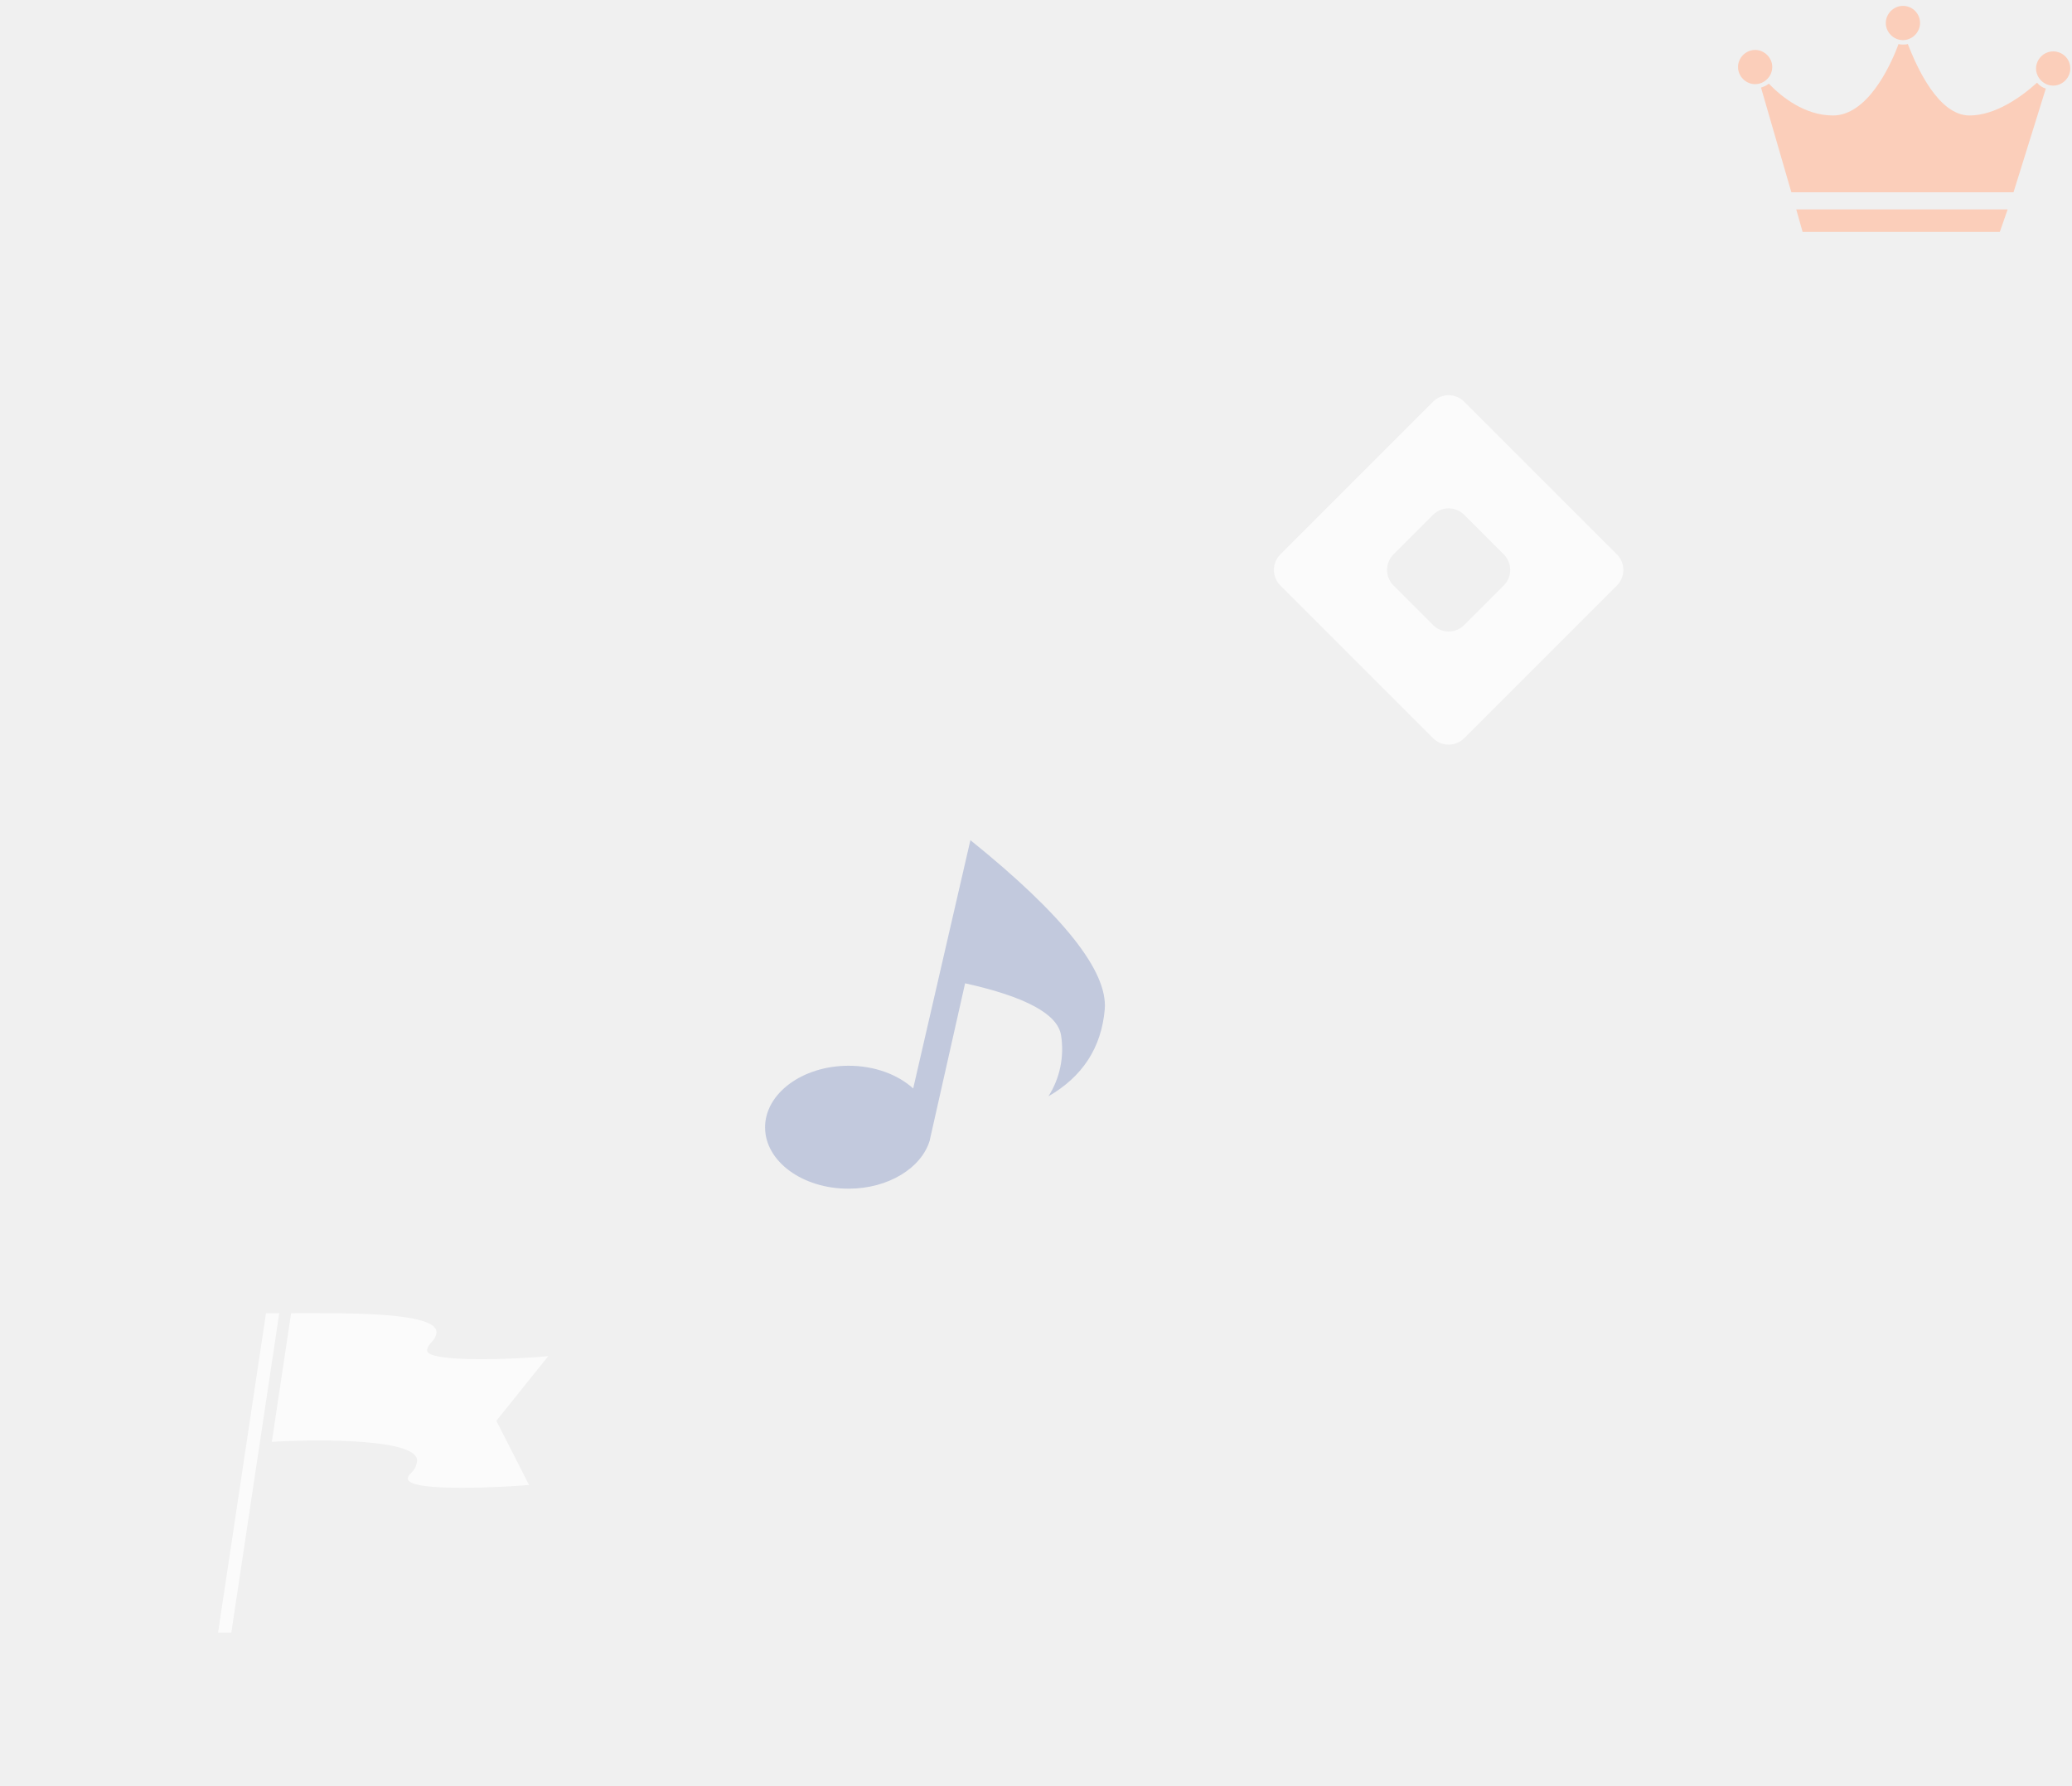
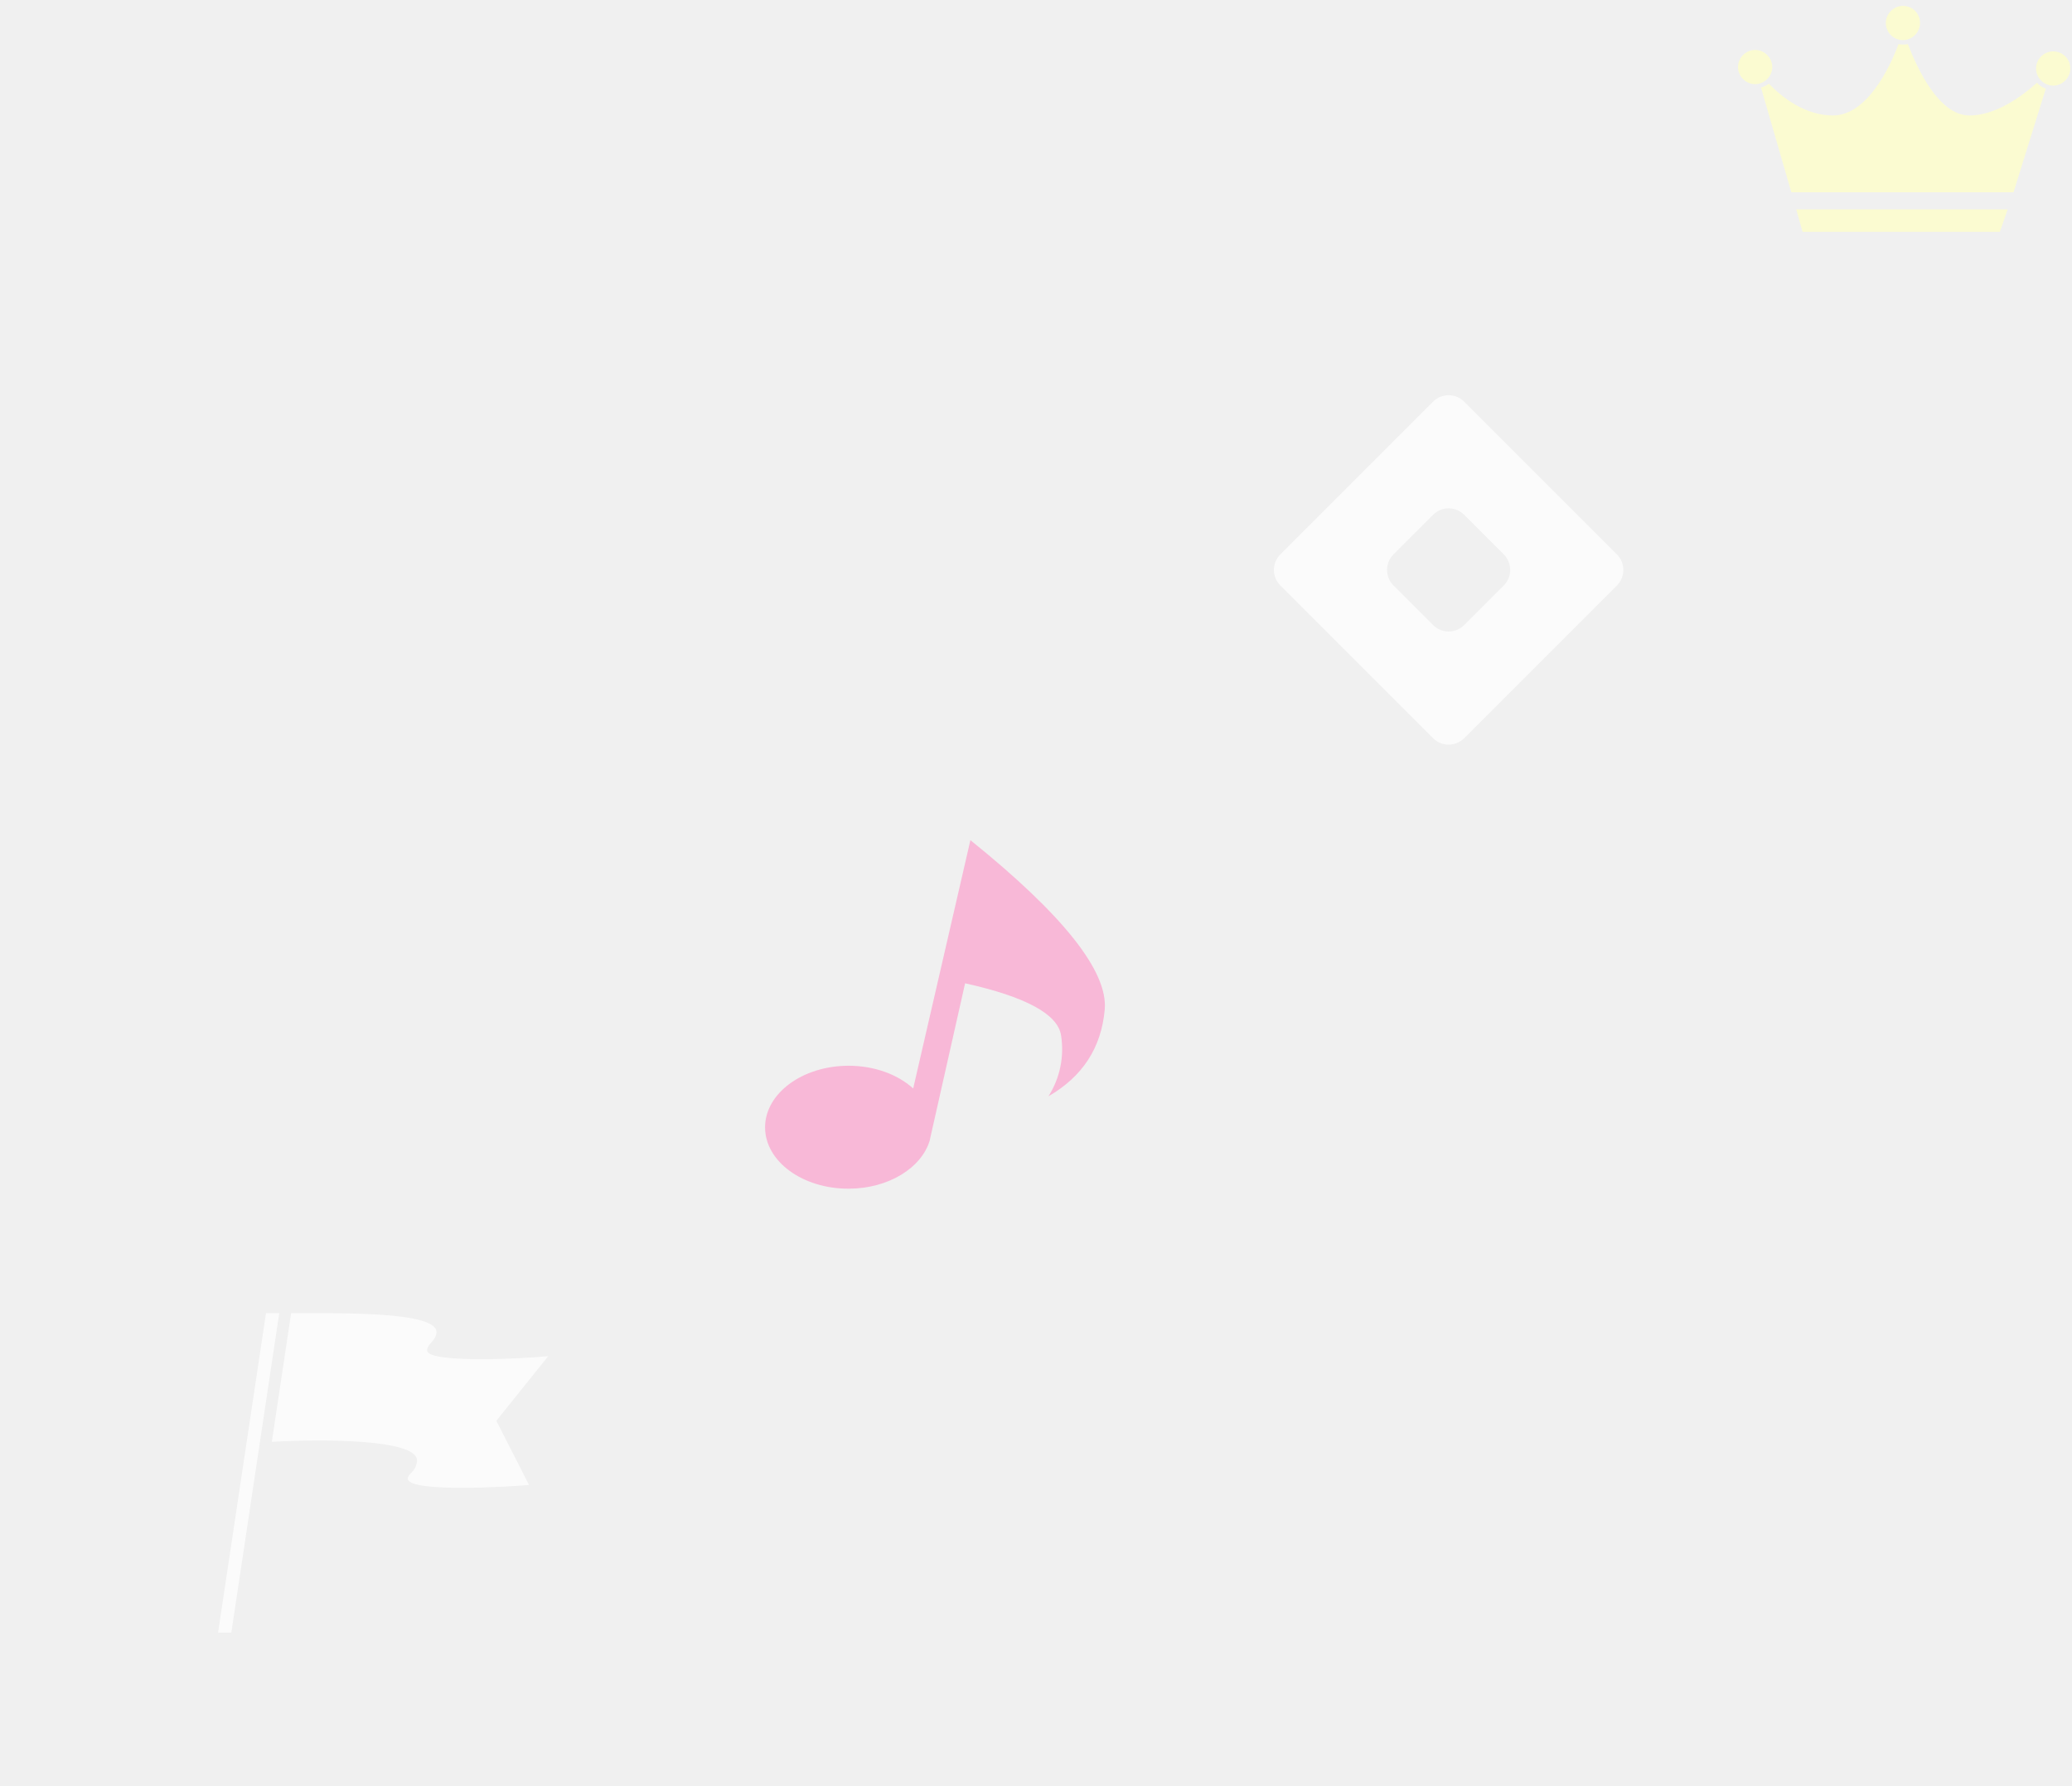
<svg xmlns="http://www.w3.org/2000/svg" id="svg268" version="1.1" fill="none" viewBox="0 0 471 406" height="406" width="471">
  <defs id="defs272" />
  <g id="pattern4">
    <g id="g288">
      <path d="m 60.465,298.525 h 3.01 l -10.891,72.606 h -3.01 z" fill="#ffffff" fill-opacity="0.75" id="path258" />
      <path d="m 99.196,303.062 c 0.741,-4.937 -21.181,-4.541 -33.016,-4.541 l -4.388,29.246 c 11.322,-0.661 33.771,-0.684 32.992,4.496 -0.386,2.572 -1.877,2.475 -2.068,3.76 -0.516,3.441 24.072,1.894 27.539,1.536 l -7.431,-14.575 11.79,-14.694 c -5.93,0.618 -27.991,1.68 -27.527,-1.406 0.246,-1.647 1.818,-1.881 2.109,-3.822 z" fill="#ffffff" fill-opacity="0.75" id="path260" />
-       <path d="m 220.589,190.986 -13.006,56.449 c -3.479,-3.166 -8.803,-5.182 -14.767,-5.165 -10.462,0.042 -18.927,6.323 -18.902,14.041 0.025,7.717 8.533,13.94 18.995,13.906 9.064,0 16.611,-4.744 18.456,-11.017 v -0.059 c 0.084,-0.311 0.143,-0.622 0.21,-0.941 l 7.809,-34.673 c 13.73,3.057 20.997,6.975 21.8,11.756 0.791,4.836 -0.225,9.793 -2.856,13.932 7.761,-4.479 12.026,-11.048 12.796,-19.709 0.769,-8.661 -9.409,-21.501 -30.535,-38.52 z" fill="#b3bcd7" fill-opacity="0.75" id="path262" />
-       <path d="m 470.614,15.574 c 0,2.113 -1.781,3.892 -3.894,3.892 -2.113,0 -3.893,-1.78 -3.893,-3.892 0,-2.112 1.78,-3.892 3.893,-3.892 2.114,0 3.894,1.668 3.894,3.892 z m -71.642,-4.226 c -2.113,0 -3.893,1.78 -3.893,3.892 0,2.113 1.78,3.892 3.893,3.892 2.113,0 3.893,-1.78 3.893,-3.892 10e-4,-2.113 -1.779,-3.892 -3.893,-3.892 z M 432.567,1.339 c -2.113,0 -3.893,1.78 -3.893,3.892 0,2.113 1.78,3.892 3.893,3.892 2.113,0 3.893,-1.78 3.893,-3.892 0,-2.114 -1.668,-3.892 -3.893,-3.892 z m -24.251,46.265 1.447,5.116 h 44.83 l 1.78,-5.116 z m 54.732,-28.805 c -3.561,3.225 -9.456,7.451 -15.352,7.451 -7.009,0 -11.903,-10.788 -14.017,-16.238 -0.334,0.111 -0.779,0.111 -1.112,0.111 -0.334,0 -0.667,0 -1.001,-0.111 -2.002,5.45 -7.23,16.238 -14.907,16.238 -6.34,0 -11.57,-4.115 -14.573,-7.229 -0.556,0.445 -1.112,0.667 -1.78,0.89 l 6.898,23.798 h 50.502 l 7.343,-23.578 c -0.779,-0.223 -1.446,-0.668 -2.002,-1.335 z" fill="#ffc3a8" fill-opacity="0.75" id="path264" />
+       <path d="m 220.589,190.986 -13.006,56.449 c -3.479,-3.166 -8.803,-5.182 -14.767,-5.165 -10.462,0.042 -18.927,6.323 -18.902,14.041 0.025,7.717 8.533,13.94 18.995,13.906 9.064,0 16.611,-4.744 18.456,-11.017 v -0.059 c 0.084,-0.311 0.143,-0.622 0.21,-0.941 l 7.809,-34.673 c 13.73,3.057 20.997,6.975 21.8,11.756 0.791,4.836 -0.225,9.793 -2.856,13.932 7.761,-4.479 12.026,-11.048 12.796,-19.709 0.769,-8.661 -9.409,-21.501 -30.535,-38.52 z" fill="#fba6cf" fill-opacity="0.75" id="path262" />
+       <path d="m 470.614,15.574 c 0,2.113 -1.781,3.892 -3.894,3.892 -2.113,0 -3.893,-1.78 -3.893,-3.892 0,-2.112 1.78,-3.892 3.893,-3.892 2.114,0 3.894,1.668 3.894,3.892 z m -71.642,-4.226 c -2.113,0 -3.893,1.78 -3.893,3.892 0,2.113 1.78,3.892 3.893,3.892 2.113,0 3.893,-1.78 3.893,-3.892 10e-4,-2.113 -1.779,-3.892 -3.893,-3.892 z M 432.567,1.339 c -2.113,0 -3.893,1.78 -3.893,3.892 0,2.113 1.78,3.892 3.893,3.892 2.113,0 3.893,-1.78 3.893,-3.892 0,-2.114 -1.668,-3.892 -3.893,-3.892 z m -24.251,46.265 1.447,5.116 h 44.83 l 1.78,-5.116 z m 54.732,-28.805 c -3.561,3.225 -9.456,7.451 -15.352,7.451 -7.009,0 -11.903,-10.788 -14.017,-16.238 -0.334,0.111 -0.779,0.111 -1.112,0.111 -0.334,0 -0.667,0 -1.001,-0.111 -2.002,5.45 -7.23,16.238 -14.907,16.238 -6.34,0 -11.57,-4.115 -14.573,-7.229 -0.556,0.445 -1.112,0.667 -1.78,0.89 l 6.898,23.798 h 50.502 l 7.343,-23.578 c -0.779,-0.223 -1.446,-0.668 -2.002,-1.335 z" fill="#ffffc7" fill-opacity="0.75" id="path264" />
      <path fill-rule="evenodd" clip-rule="evenodd" d="m 291.05,126.024 c -1.952,1.953 -1.952,5.119 0,7.071 l 34.713,34.712 c 1.952,1.953 5.118,1.953 7.071,0 l 34.712,-34.712 c 1.952,-1.952 1.952,-5.118 0,-7.071 L 332.834,91.312 c -1.953,-1.953 -5.119,-1.953 -7.071,0 z m 25.713,0 c -1.952,1.953 -1.952,5.119 0,7.071 l 9,9 c 1.952,1.952 5.118,1.952 7.071,0 l 8.999,-9 c 1.953,-1.952 1.953,-5.118 0,-7.071 l -8.999,-8.999 c -1.953,-1.953 -5.119,-1.953 -7.071,0 z" fill="#ffffff" fill-opacity="0.75" id="path266" />
    </g>
    <g transform="translate(-470.614)" id="g302">
      <path id="path292" fill-opacity="0.75" fill="#ffffff" d="m 60.465,298.525 h 3.01 l -10.891,72.606 h -3.01 z" />
      <path id="path294" fill-opacity="0.75" fill="#ffffff" d="m 99.196,303.062 c 0.741,-4.937 -21.181,-4.541 -33.016,-4.541 l -4.388,29.246 c 11.322,-0.661 33.771,-0.684 32.992,4.496 -0.386,2.572 -1.877,2.475 -2.068,3.76 -0.516,3.441 24.072,1.894 27.539,1.536 l -7.431,-14.575 11.79,-14.694 c -5.93,0.618 -27.991,1.68 -27.527,-1.406 0.246,-1.647 1.818,-1.881 2.109,-3.822 z" />
-       <path id="path296" fill-opacity="0.75" fill="#b3bcd7" d="m 220.589,190.986 -13.006,56.449 c -3.479,-3.166 -8.803,-5.182 -14.767,-5.165 -10.462,0.042 -18.927,6.323 -18.902,14.041 0.025,7.717 8.533,13.94 18.995,13.906 9.064,0 16.611,-4.744 18.456,-11.017 v -0.059 c 0.084,-0.311 0.143,-0.622 0.21,-0.941 l 7.809,-34.673 c 13.73,3.057 20.997,6.975 21.8,11.756 0.791,4.836 -0.225,9.793 -2.856,13.932 7.761,-4.479 12.026,-11.048 12.796,-19.709 0.769,-8.661 -9.409,-21.501 -30.535,-38.52 z" />
-       <path id="path298" fill-opacity="0.75" fill="#ffc3a8" d="m 470.614,15.574 c 0,2.113 -1.781,3.892 -3.894,3.892 -2.113,0 -3.893,-1.78 -3.893,-3.892 0,-2.112 1.78,-3.892 3.893,-3.892 2.114,0 3.894,1.668 3.894,3.892 z m -71.642,-4.226 c -2.113,0 -3.893,1.78 -3.893,3.892 0,2.113 1.78,3.892 3.893,3.892 2.113,0 3.893,-1.78 3.893,-3.892 10e-4,-2.113 -1.779,-3.892 -3.893,-3.892 z M 432.567,1.339 c -2.113,0 -3.893,1.78 -3.893,3.892 0,2.113 1.78,3.892 3.893,3.892 2.113,0 3.893,-1.78 3.893,-3.892 0,-2.114 -1.668,-3.892 -3.893,-3.892 z m -24.251,46.265 1.447,5.116 h 44.83 l 1.78,-5.116 z m 54.732,-28.805 c -3.561,3.225 -9.456,7.451 -15.352,7.451 -7.009,0 -11.903,-10.788 -14.017,-16.238 -0.334,0.111 -0.779,0.111 -1.112,0.111 -0.334,0 -0.667,0 -1.001,-0.111 -2.002,5.45 -7.23,16.238 -14.907,16.238 -6.34,0 -11.57,-4.115 -14.573,-7.229 -0.556,0.445 -1.112,0.667 -1.78,0.89 l 6.898,23.798 h 50.502 l 7.343,-23.578 c -0.779,-0.223 -1.446,-0.668 -2.002,-1.335 z" />
+       <path id="path296" fill-opacity="0.75" fill="#fba6cf" d="m 220.589,190.986 -13.006,56.449 c -3.479,-3.166 -8.803,-5.182 -14.767,-5.165 -10.462,0.042 -18.927,6.323 -18.902,14.041 0.025,7.717 8.533,13.94 18.995,13.906 9.064,0 16.611,-4.744 18.456,-11.017 v -0.059 c 0.084,-0.311 0.143,-0.622 0.21,-0.941 l 7.809,-34.673 c 13.73,3.057 20.997,6.975 21.8,11.756 0.791,4.836 -0.225,9.793 -2.856,13.932 7.761,-4.479 12.026,-11.048 12.796,-19.709 0.769,-8.661 -9.409,-21.501 -30.535,-38.52 z" />
+       <path id="path298" fill-opacity="0.75" fill="#ffffc7" d="m 470.614,15.574 c 0,2.113 -1.781,3.892 -3.894,3.892 -2.113,0 -3.893,-1.78 -3.893,-3.892 0,-2.112 1.78,-3.892 3.893,-3.892 2.114,0 3.894,1.668 3.894,3.892 z m -71.642,-4.226 c -2.113,0 -3.893,1.78 -3.893,3.892 0,2.113 1.78,3.892 3.893,3.892 2.113,0 3.893,-1.78 3.893,-3.892 10e-4,-2.113 -1.779,-3.892 -3.893,-3.892 z M 432.567,1.339 c -2.113,0 -3.893,1.78 -3.893,3.892 0,2.113 1.78,3.892 3.893,3.892 2.113,0 3.893,-1.78 3.893,-3.892 0,-2.114 -1.668,-3.892 -3.893,-3.892 z m -24.251,46.265 1.447,5.116 h 44.83 l 1.78,-5.116 z m 54.732,-28.805 c -3.561,3.225 -9.456,7.451 -15.352,7.451 -7.009,0 -11.903,-10.788 -14.017,-16.238 -0.334,0.111 -0.779,0.111 -1.112,0.111 -0.334,0 -0.667,0 -1.001,-0.111 -2.002,5.45 -7.23,16.238 -14.907,16.238 -6.34,0 -11.57,-4.115 -14.573,-7.229 -0.556,0.445 -1.112,0.667 -1.78,0.89 l 6.898,23.798 h 50.502 l 7.343,-23.578 c -0.779,-0.223 -1.446,-0.668 -2.002,-1.335 z" />
      <path id="path300" fill-opacity="0.75" fill="#ffffff" d="m 291.05,126.024 c -1.952,1.953 -1.952,5.119 0,7.071 l 34.713,34.712 c 1.952,1.953 5.118,1.953 7.071,0 l 34.712,-34.712 c 1.952,-1.952 1.952,-5.118 0,-7.071 L 332.834,91.312 c -1.953,-1.953 -5.119,-1.953 -7.071,0 z m 25.713,0 c -1.952,1.953 -1.952,5.119 0,7.071 l 9,9 c 1.952,1.952 5.118,1.952 7.071,0 l 8.999,-9 c 1.953,-1.952 1.953,-5.118 0,-7.071 l -8.999,-8.999 c -1.953,-1.953 -5.119,-1.953 -7.071,0 z" clip-rule="evenodd" fill-rule="evenodd" />
    </g>
    <g transform="translate(0,406.025)" id="g316">
      <path id="path306" fill-opacity="0.75" fill="#ffffff" d="m 60.465,298.525 h 3.01 l -10.891,72.606 h -3.01 z" />
      <path id="path308" fill-opacity="0.75" fill="#ffffff" d="m 99.196,303.062 c 0.741,-4.937 -21.181,-4.541 -33.016,-4.541 l -4.388,29.246 c 11.322,-0.661 33.771,-0.684 32.992,4.496 -0.386,2.572 -1.877,2.475 -2.068,3.76 -0.516,3.441 24.072,1.894 27.539,1.536 l -7.431,-14.575 11.79,-14.694 c -5.93,0.618 -27.991,1.68 -27.527,-1.406 0.246,-1.647 1.818,-1.881 2.109,-3.822 z" />
-       <path id="path310" fill-opacity="0.75" fill="#b3bcd7" d="m 220.589,190.986 -13.006,56.449 c -3.479,-3.166 -8.803,-5.182 -14.767,-5.165 -10.462,0.042 -18.927,6.323 -18.902,14.041 0.025,7.717 8.533,13.94 18.995,13.906 9.064,0 16.611,-4.744 18.456,-11.017 v -0.059 c 0.084,-0.311 0.143,-0.622 0.21,-0.941 l 7.809,-34.673 c 13.73,3.057 20.997,6.975 21.8,11.756 0.791,4.836 -0.225,9.793 -2.856,13.932 7.761,-4.479 12.026,-11.048 12.796,-19.709 0.769,-8.661 -9.409,-21.501 -30.535,-38.52 z" />
-       <path id="path312" fill-opacity="0.75" fill="#ffc3a8" d="m 470.614,15.574 c 0,2.113 -1.781,3.892 -3.894,3.892 -2.113,0 -3.893,-1.78 -3.893,-3.892 0,-2.112 1.78,-3.892 3.893,-3.892 2.114,0 3.894,1.668 3.894,3.892 z m -71.642,-4.226 c -2.113,0 -3.893,1.78 -3.893,3.892 0,2.113 1.78,3.892 3.893,3.892 2.113,0 3.893,-1.78 3.893,-3.892 10e-4,-2.113 -1.779,-3.892 -3.893,-3.892 z M 432.567,1.339 c -2.113,0 -3.893,1.78 -3.893,3.892 0,2.113 1.78,3.892 3.893,3.892 2.113,0 3.893,-1.78 3.893,-3.892 0,-2.114 -1.668,-3.892 -3.893,-3.892 z m -24.251,46.265 1.447,5.116 h 44.83 l 1.78,-5.116 z m 54.732,-28.805 c -3.561,3.225 -9.456,7.451 -15.352,7.451 -7.009,0 -11.903,-10.788 -14.017,-16.238 -0.334,0.111 -0.779,0.111 -1.112,0.111 -0.334,0 -0.667,0 -1.001,-0.111 -2.002,5.45 -7.23,16.238 -14.907,16.238 -6.34,0 -11.57,-4.115 -14.573,-7.229 -0.556,0.445 -1.112,0.667 -1.78,0.89 l 6.898,23.798 h 50.502 l 7.343,-23.578 c -0.779,-0.223 -1.446,-0.668 -2.002,-1.335 z" />
+       <path id="path310" fill-opacity="0.75" fill="#fba6cf" d="m 220.589,190.986 -13.006,56.449 c -3.479,-3.166 -8.803,-5.182 -14.767,-5.165 -10.462,0.042 -18.927,6.323 -18.902,14.041 0.025,7.717 8.533,13.94 18.995,13.906 9.064,0 16.611,-4.744 18.456,-11.017 v -0.059 c 0.084,-0.311 0.143,-0.622 0.21,-0.941 l 7.809,-34.673 c 13.73,3.057 20.997,6.975 21.8,11.756 0.791,4.836 -0.225,9.793 -2.856,13.932 7.761,-4.479 12.026,-11.048 12.796,-19.709 0.769,-8.661 -9.409,-21.501 -30.535,-38.52 z" />
+       <path id="path312" fill-opacity="0.75" fill="#ffffc7" d="m 470.614,15.574 c 0,2.113 -1.781,3.892 -3.894,3.892 -2.113,0 -3.893,-1.78 -3.893,-3.892 0,-2.112 1.78,-3.892 3.893,-3.892 2.114,0 3.894,1.668 3.894,3.892 z m -71.642,-4.226 c -2.113,0 -3.893,1.78 -3.893,3.892 0,2.113 1.78,3.892 3.893,3.892 2.113,0 3.893,-1.78 3.893,-3.892 10e-4,-2.113 -1.779,-3.892 -3.893,-3.892 z M 432.567,1.339 c -2.113,0 -3.893,1.78 -3.893,3.892 0,2.113 1.78,3.892 3.893,3.892 2.113,0 3.893,-1.78 3.893,-3.892 0,-2.114 -1.668,-3.892 -3.893,-3.892 z m -24.251,46.265 1.447,5.116 h 44.83 l 1.78,-5.116 z m 54.732,-28.805 c -3.561,3.225 -9.456,7.451 -15.352,7.451 -7.009,0 -11.903,-10.788 -14.017,-16.238 -0.334,0.111 -0.779,0.111 -1.112,0.111 -0.334,0 -0.667,0 -1.001,-0.111 -2.002,5.45 -7.23,16.238 -14.907,16.238 -6.34,0 -11.57,-4.115 -14.573,-7.229 -0.556,0.445 -1.112,0.667 -1.78,0.89 l 6.898,23.798 h 50.502 l 7.343,-23.578 c -0.779,-0.223 -1.446,-0.668 -2.002,-1.335 z" />
      <path id="path314" fill-opacity="0.75" fill="#ffffff" d="m 291.05,126.024 c -1.952,1.953 -1.952,5.119 0,7.071 l 34.713,34.712 c 1.952,1.953 5.118,1.953 7.071,0 l 34.712,-34.712 c 1.952,-1.952 1.952,-5.118 0,-7.071 L 332.834,91.312 c -1.953,-1.953 -5.119,-1.953 -7.071,0 z m 25.713,0 c -1.952,1.953 -1.952,5.119 0,7.071 l 9,9 c 1.952,1.952 5.118,1.952 7.071,0 l 8.999,-9 c 1.953,-1.952 1.953,-5.118 0,-7.071 l -8.999,-8.999 c -1.953,-1.953 -5.119,-1.953 -7.071,0 z" clip-rule="evenodd" fill-rule="evenodd" />
    </g>
    <g id="g330" transform="translate(-470.614,406.025)">
      <path d="m 60.465,298.525 h 3.01 l -10.891,72.606 h -3.01 z" fill="#ffffff" fill-opacity="0.75" id="path320" />
      <path d="m 99.196,303.062 c 0.741,-4.937 -21.181,-4.541 -33.016,-4.541 l -4.388,29.246 c 11.322,-0.661 33.771,-0.684 32.992,4.496 -0.386,2.572 -1.877,2.475 -2.068,3.76 -0.516,3.441 24.072,1.894 27.539,1.536 l -7.431,-14.575 11.79,-14.694 c -5.93,0.618 -27.991,1.68 -27.527,-1.406 0.246,-1.647 1.818,-1.881 2.109,-3.822 z" fill="#ffffff" fill-opacity="0.75" id="path322" />
-       <path d="m 220.589,190.986 -13.006,56.449 c -3.479,-3.166 -8.803,-5.182 -14.767,-5.165 -10.462,0.042 -18.927,6.323 -18.902,14.041 0.025,7.717 8.533,13.94 18.995,13.906 9.064,0 16.611,-4.744 18.456,-11.017 v -0.059 c 0.084,-0.311 0.143,-0.622 0.21,-0.941 l 7.809,-34.673 c 13.73,3.057 20.997,6.975 21.8,11.756 0.791,4.836 -0.225,9.793 -2.856,13.932 7.761,-4.479 12.026,-11.048 12.796,-19.709 0.769,-8.661 -9.409,-21.501 -30.535,-38.52 z" fill="#b3bcd7" fill-opacity="0.75" id="path324" />
-       <path d="m 470.614,15.574 c 0,2.113 -1.781,3.892 -3.894,3.892 -2.113,0 -3.893,-1.78 -3.893,-3.892 0,-2.112 1.78,-3.892 3.893,-3.892 2.114,0 3.894,1.668 3.894,3.892 z m -71.642,-4.226 c -2.113,0 -3.893,1.78 -3.893,3.892 0,2.113 1.78,3.892 3.893,3.892 2.113,0 3.893,-1.78 3.893,-3.892 10e-4,-2.113 -1.779,-3.892 -3.893,-3.892 z M 432.567,1.339 c -2.113,0 -3.893,1.78 -3.893,3.892 0,2.113 1.78,3.892 3.893,3.892 2.113,0 3.893,-1.78 3.893,-3.892 0,-2.114 -1.668,-3.892 -3.893,-3.892 z m -24.251,46.265 1.447,5.116 h 44.83 l 1.78,-5.116 z m 54.732,-28.805 c -3.561,3.225 -9.456,7.451 -15.352,7.451 -7.009,0 -11.903,-10.788 -14.017,-16.238 -0.334,0.111 -0.779,0.111 -1.112,0.111 -0.334,0 -0.667,0 -1.001,-0.111 -2.002,5.45 -7.23,16.238 -14.907,16.238 -6.34,0 -11.57,-4.115 -14.573,-7.229 -0.556,0.445 -1.112,0.667 -1.78,0.89 l 6.898,23.798 h 50.502 l 7.343,-23.578 c -0.779,-0.223 -1.446,-0.668 -2.002,-1.335 z" fill="#ffc3a8" fill-opacity="0.75" id="path326" />
+       <path d="m 220.589,190.986 -13.006,56.449 c -3.479,-3.166 -8.803,-5.182 -14.767,-5.165 -10.462,0.042 -18.927,6.323 -18.902,14.041 0.025,7.717 8.533,13.94 18.995,13.906 9.064,0 16.611,-4.744 18.456,-11.017 v -0.059 c 0.084,-0.311 0.143,-0.622 0.21,-0.941 l 7.809,-34.673 c 13.73,3.057 20.997,6.975 21.8,11.756 0.791,4.836 -0.225,9.793 -2.856,13.932 7.761,-4.479 12.026,-11.048 12.796,-19.709 0.769,-8.661 -9.409,-21.501 -30.535,-38.52 z" fill="#fba6cf" fill-opacity="0.75" id="path324" />
+       <path d="m 470.614,15.574 c 0,2.113 -1.781,3.892 -3.894,3.892 -2.113,0 -3.893,-1.78 -3.893,-3.892 0,-2.112 1.78,-3.892 3.893,-3.892 2.114,0 3.894,1.668 3.894,3.892 z m -71.642,-4.226 c -2.113,0 -3.893,1.78 -3.893,3.892 0,2.113 1.78,3.892 3.893,3.892 2.113,0 3.893,-1.78 3.893,-3.892 10e-4,-2.113 -1.779,-3.892 -3.893,-3.892 z M 432.567,1.339 c -2.113,0 -3.893,1.78 -3.893,3.892 0,2.113 1.78,3.892 3.893,3.892 2.113,0 3.893,-1.78 3.893,-3.892 0,-2.114 -1.668,-3.892 -3.893,-3.892 z m -24.251,46.265 1.447,5.116 h 44.83 l 1.78,-5.116 z m 54.732,-28.805 c -3.561,3.225 -9.456,7.451 -15.352,7.451 -7.009,0 -11.903,-10.788 -14.017,-16.238 -0.334,0.111 -0.779,0.111 -1.112,0.111 -0.334,0 -0.667,0 -1.001,-0.111 -2.002,5.45 -7.23,16.238 -14.907,16.238 -6.34,0 -11.57,-4.115 -14.573,-7.229 -0.556,0.445 -1.112,0.667 -1.78,0.89 l 6.898,23.798 h 50.502 l 7.343,-23.578 c -0.779,-0.223 -1.446,-0.668 -2.002,-1.335 z" fill="#ffffc7" fill-opacity="0.75" id="path326" />
      <path fill-rule="evenodd" clip-rule="evenodd" d="m 291.05,126.024 c -1.952,1.953 -1.952,5.119 0,7.071 l 34.713,34.712 c 1.952,1.953 5.118,1.953 7.071,0 l 34.712,-34.712 c 1.952,-1.952 1.952,-5.118 0,-7.071 L 332.834,91.312 c -1.953,-1.953 -5.119,-1.953 -7.071,0 z m 25.713,0 c -1.952,1.953 -1.952,5.119 0,7.071 l 9,9 c 1.952,1.952 5.118,1.952 7.071,0 l 8.999,-9 c 1.953,-1.952 1.953,-5.118 0,-7.071 l -8.999,-8.999 c -1.953,-1.953 -5.119,-1.953 -7.071,0 z" fill="#ffffff" fill-opacity="0.75" id="path328" />
    </g>
    <animateTransform attributeName="transform" type="translate" from="0 0" to="471 -406" begin="0s" dur="10s" repeatCount="indefinite" />
  </g>
</svg>
